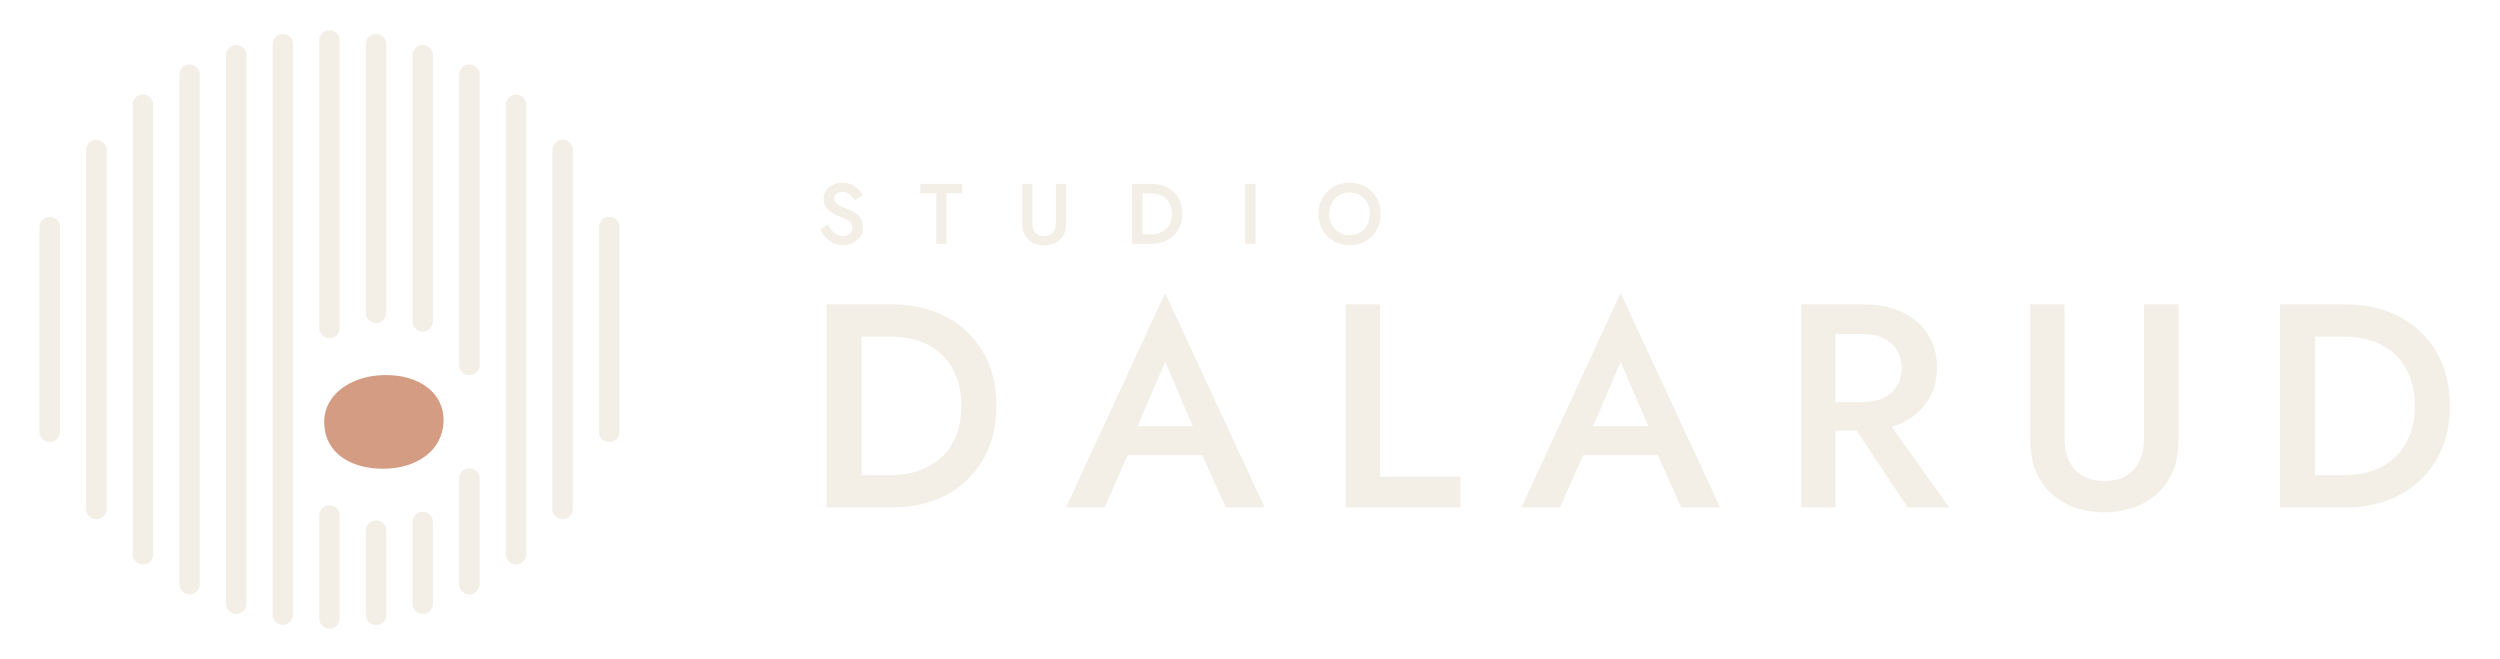
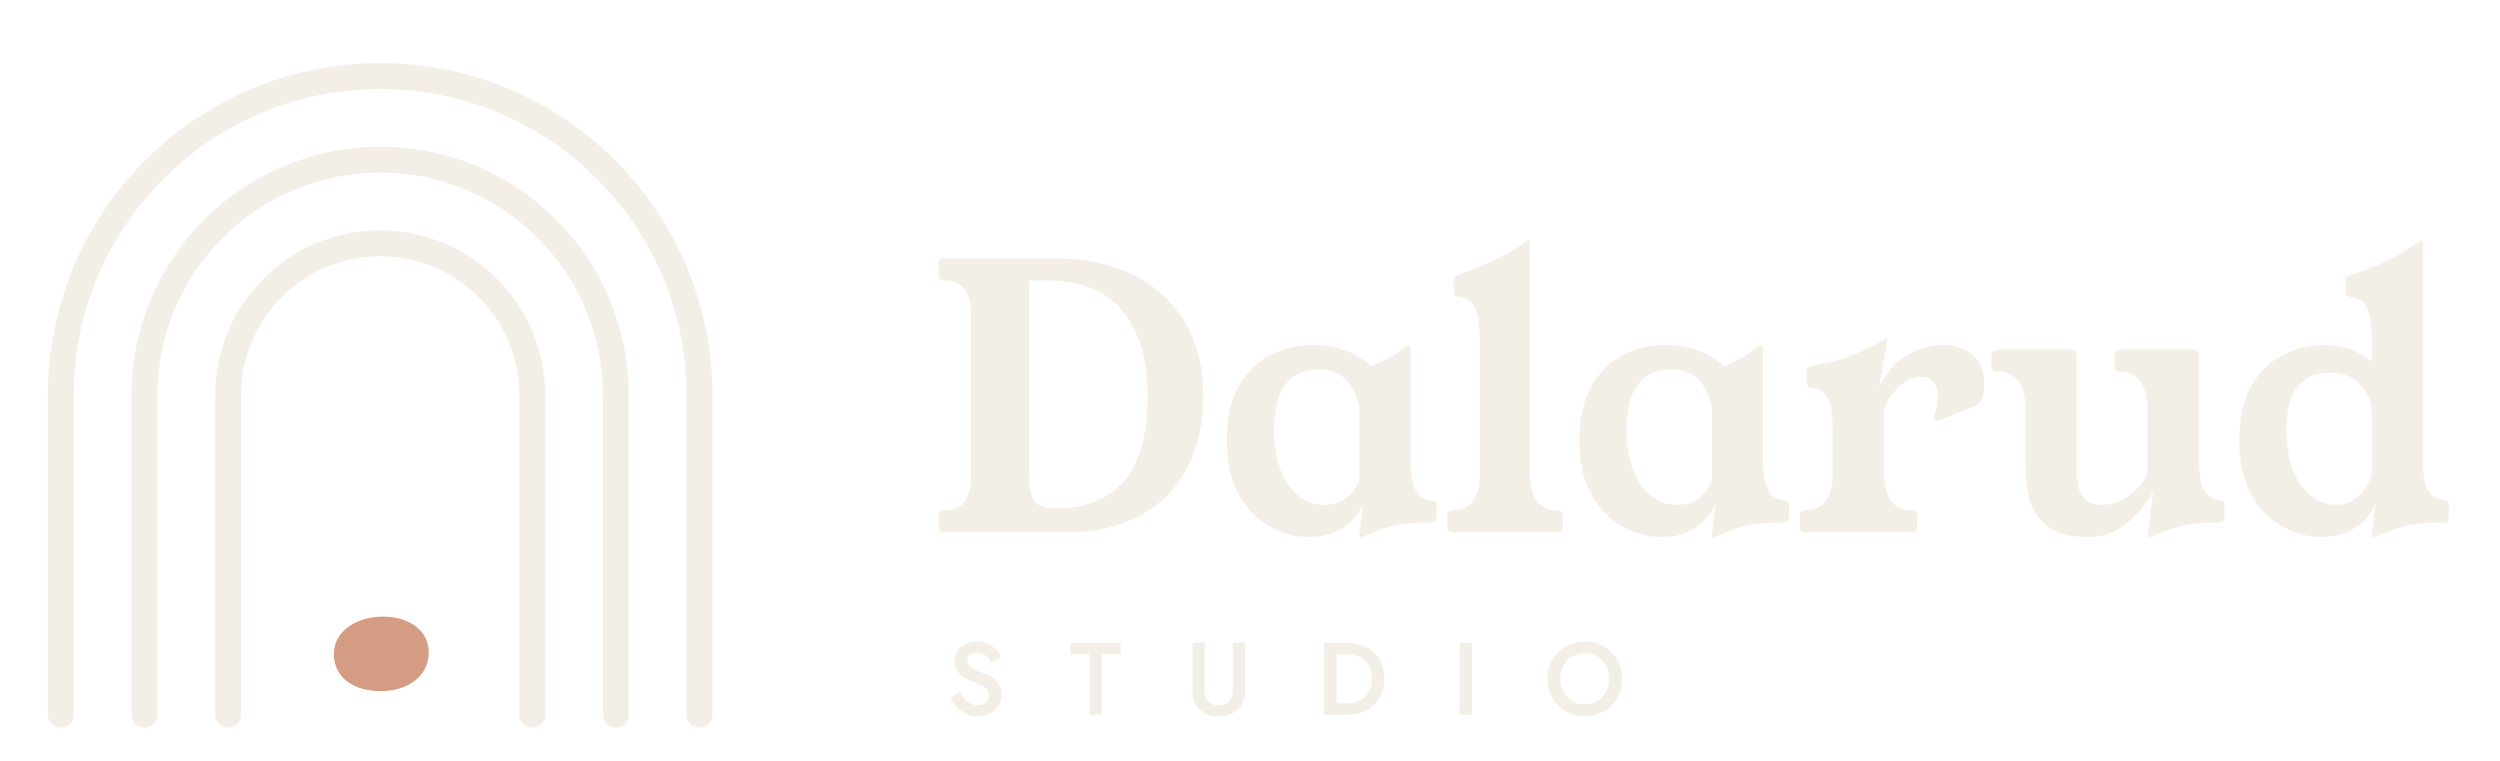
- <svg xmlns="http://www.w3.org/2000/svg" viewBox="0 0 379.4 100.0">
-   <g stroke="#F3EEE6" stroke-width="3.1" stroke-linecap="round">
-     <line x1="7.54" y1="34.46" x2="7.54" y2="65.54" />
-     <line x1="14.62" y1="22.76" x2="14.62" y2="77.24" />
-     <line x1="21.69" y1="15.89" x2="21.69" y2="84.11" />
-     <line x1="28.77" y1="11.34" x2="28.77" y2="88.66" />
-     <line x1="35.85" y1="8.38" x2="35.85" y2="91.62" />
-     <line x1="42.92" y1="6.70" x2="42.92" y2="93.30" />
-     <line x1="50.00" y1="6.15" x2="50.00" y2="49.76" />
-     <line x1="50.00" y1="78.24" x2="50.00" y2="93.85" />
-     <line x1="57.08" y1="6.70" x2="57.08" y2="47.48" />
-     <line x1="57.08" y1="80.52" x2="57.08" y2="93.30" />
-     <line x1="64.15" y1="8.38" x2="64.15" y2="48.77" />
-     <line x1="64.15" y1="79.23" x2="64.15" y2="91.62" />
-     <line x1="71.23" y1="11.34" x2="71.23" y2="55.38" />
-     <line x1="71.23" y1="72.62" x2="71.23" y2="88.66" />
-     <line x1="78.31" y1="15.89" x2="78.31" y2="84.11" />
-     <line x1="85.38" y1="22.76" x2="85.38" y2="77.24" />
-     <line x1="92.46" y1="34.46" x2="92.46" y2="65.54" />
+ <svg xmlns="http://www.w3.org/2000/svg" viewBox="0 0 328.8 100.0">
+   <g fill="none" stroke="#F3EEE6" stroke-width="3.4" stroke-linecap="round">
+     <path d="M8 94V52A42 42 0 0 1 92 52V94" />
+     <path d="M19 94V52A31 31 0 0 1 81 52V94" />
+     <path d="M30 94V52A20 20 0 0 1 70 52V94" />
  </g>
-   <path fill="#D49C82" transform="translate(8 4) scale(.9) translate(5.6 6.7)" d="M40.2 60.6c-.4-5 4.3-8.4 10.1-8.5 6-.1 10.2 3.1 10 7.9-.2 4.9-4.6 7.9-10.2 7.9-5.4 0-9.6-2.6-9.9-7.3Z" />
-   <path fill="#F3EEE6" d="M125.612 34.062 124.468 34.868Q124.767 35.492 125.28 36.025Q125.794 36.558 126.477 36.877Q127.159 37.195 127.952 37.195Q128.537 37.195 129.077 37.007Q129.616 36.818 130.045 36.474Q130.474 36.129 130.727 35.622Q130.981 35.115 130.981 34.478Q130.981 33.88 130.773 33.431Q130.565 32.983 130.233 32.658Q129.902 32.333 129.493 32.112Q129.083 31.891 128.667 31.748Q127.939 31.488 127.484 31.241Q127.029 30.994 126.814 30.715Q126.6 30.435 126.6 30.084Q126.6 29.694 126.899 29.401Q127.198 29.109 127.835 29.109Q128.29 29.109 128.635 29.285Q128.979 29.46 129.239 29.753Q129.499 30.045 129.681 30.383L130.916 29.681Q130.695 29.2 130.279 28.758Q129.863 28.316 129.265 28.024Q128.667 27.731 127.861 27.731Q127.042 27.731 126.398 28.043Q125.755 28.355 125.378 28.907Q125.001 29.46 125.001 30.188Q125.001 30.825 125.248 31.273Q125.495 31.722 125.872 32.028Q126.249 32.333 126.665 32.534Q127.081 32.736 127.419 32.853Q127.991 33.061 128.433 33.276Q128.875 33.49 129.115 33.796Q129.356 34.101 129.356 34.595Q129.356 35.141 128.966 35.479Q128.576 35.817 127.952 35.817Q127.445 35.817 127.022 35.596Q126.6 35.375 126.255 34.985Q125.911 34.595 125.612 34.062ZM139.691 29.317H142.096V37.0H143.63V29.317H146.035V27.9H139.691ZM155.148 27.9V34.01Q155.148 34.764 155.389 35.356Q155.629 35.947 156.071 36.363Q156.513 36.779 157.124 37.0Q157.735 37.221 158.463 37.221Q159.191 37.221 159.802 37.0Q160.413 36.779 160.862 36.363Q161.31 35.947 161.55 35.356Q161.791 34.764 161.791 34.01V27.9H160.244V33.945Q160.244 34.777 159.796 35.297Q159.347 35.817 158.463 35.817Q157.592 35.817 157.137 35.297Q156.682 34.777 156.682 33.945V27.9ZM171.801 27.9V37.0H173.374V27.9ZM174.739 37.0Q176.13 37.0 177.183 36.434Q178.236 35.869 178.828 34.849Q179.419 33.828 179.419 32.45Q179.419 31.072 178.828 30.051Q178.236 29.031 177.183 28.465Q176.13 27.9 174.739 27.9H172.75V29.343H174.7Q175.376 29.343 175.948 29.538Q176.52 29.733 176.942 30.123Q177.365 30.513 177.606 31.098Q177.846 31.683 177.846 32.45Q177.846 33.217 177.606 33.802Q177.365 34.387 176.942 34.77Q176.52 35.154 175.948 35.356Q175.376 35.557 174.7 35.557H172.75V37.0ZM188.974 27.9V37.0H190.534V27.9ZM201.714 32.45Q201.714 31.514 202.117 30.779Q202.52 30.045 203.216 29.629Q203.911 29.213 204.808 29.213Q205.731 29.213 206.426 29.629Q207.122 30.045 207.512 30.779Q207.902 31.514 207.902 32.45Q207.902 33.386 207.505 34.114Q207.109 34.842 206.413 35.264Q205.718 35.687 204.808 35.687Q203.911 35.687 203.216 35.264Q202.52 34.842 202.117 34.114Q201.714 33.386 201.714 32.45ZM200.089 32.45Q200.089 33.464 200.44 34.335Q200.791 35.206 201.428 35.843Q202.065 36.48 202.93 36.837Q203.794 37.195 204.808 37.195Q205.848 37.195 206.706 36.837Q207.564 36.48 208.201 35.843Q208.838 35.206 209.189 34.335Q209.54 33.464 209.54 32.45Q209.54 31.423 209.189 30.565Q208.838 29.707 208.195 29.076Q207.551 28.446 206.693 28.088Q205.835 27.731 204.808 27.731Q203.807 27.731 202.942 28.088Q202.078 28.446 201.435 29.076Q200.791 29.707 200.44 30.565Q200.089 31.423 200.089 32.45Z" />
-   <path fill="#F3EEE6" d="M125.432 46.2V77.0H130.756V46.2ZM135.376 77.0Q140.084 77.0 143.648 75.086Q147.212 73.172 149.214 69.718Q151.216 66.264 151.216 61.6Q151.216 56.936 149.214 53.482Q147.212 50.028 143.648 48.114Q140.084 46.2 135.376 46.2H128.644V51.084H135.244Q137.532 51.084 139.468 51.744Q141.404 52.404 142.834 53.724Q144.264 55.044 145.078 57.024Q145.892 59.004 145.892 61.6Q145.892 64.196 145.078 66.176Q144.264 68.156 142.834 69.454Q141.404 70.752 139.468 71.434Q137.532 72.116 135.244 72.116H128.644V77.0ZM168.772 69.08H185.052L184.084 64.68H169.784ZM176.824 54.912 181.752 66.352 181.84 67.628 186.02 77.0H191.916L176.824 44.484L161.776 77.0H167.628L171.896 67.364L171.984 66.22ZM204.236 46.2V77.0H221.66V72.336H209.428V46.2ZM237.896 69.08H254.176L253.208 64.68H238.908ZM245.948 54.912 250.876 66.352 250.964 67.628 255.144 77.0H261.04L245.948 44.484L230.9 77.0H236.752L241.02 67.364L241.108 66.22ZM279.74 62.304 289.508 77.0H295.8L285.328 62.304ZM273.36 46.2V77.0H278.552V46.2ZM276.44 50.688H282.644Q284.448 50.688 285.768 51.304Q287.088 51.92 287.836 53.064Q288.584 54.208 288.584 55.88Q288.584 57.508 287.836 58.674Q287.088 59.84 285.768 60.434Q284.448 61.028 282.644 61.028H276.44V65.34H282.864Q286.252 65.34 288.716 64.152Q291.18 62.964 292.566 60.808Q293.952 58.652 293.952 55.748Q293.952 52.844 292.566 50.71Q291.18 48.576 288.716 47.388Q286.252 46.2 282.864 46.2H276.44ZM308.12 46.2V66.88Q308.12 69.432 308.934 71.434Q309.748 73.436 311.244 74.844Q312.74 76.252 314.808 77.0Q316.876 77.748 319.34 77.748Q321.804 77.748 323.872 77.0Q325.94 76.252 327.458 74.844Q328.976 73.436 329.79 71.434Q330.604 69.432 330.604 66.88V46.2H325.368V66.66Q325.368 69.476 323.85 71.236Q322.332 72.996 319.34 72.996Q316.392 72.996 314.852 71.236Q313.312 69.476 313.312 66.66V46.2ZM346.004 46.2V77.0H351.328V46.2ZM355.948 77.0Q360.656 77.0 364.22 75.086Q367.784 73.172 369.786 69.718Q371.788 66.264 371.788 61.6Q371.788 56.936 369.786 53.482Q367.784 50.028 364.22 48.114Q360.656 46.2 355.948 46.2H349.216V51.084H355.816Q358.104 51.084 360.04 51.744Q361.976 52.404 363.406 53.724Q364.836 55.044 365.65 57.024Q366.464 59.004 366.464 61.6Q366.464 64.196 365.65 66.176Q364.836 68.156 363.406 69.454Q361.976 70.752 360.04 71.434Q358.104 72.116 355.816 72.116H349.216V77.0Z" />
+   <path fill="#D49C82" transform="translate(50 86) scale(.62)" d="M-9.8 .6c-.4-5 4.3-8.4 10.1-8.5 6-.1 10.2 3.1 10 7.9-.2 4.9-4.6 7.9-10.2 7.9-5.4 0-9.6-2.6-9.9-7.3Z" />
+   <path fill="#F3EEE6" d="M138.944 34.0Q144.704 34.0 149.048 36.16Q153.392 38.32 155.816 42.352Q158.24 46.384 158.24 51.952Q158.24 57.664 156.032 61.72Q153.824 65.776 149.792 67.888Q145.76 70.0 140.288 70.0H124.16Q123.44 70.0 123.44 69.28V67.84Q123.44 67.12 124.16 67.12H124.496Q126.08 67.12 126.896 65.92Q127.712 64.72 127.712 62.56V41.44Q127.712 36.88 124.208 36.88H124.16Q123.44 36.88 123.44 36.16V34.72Q123.44 34.0 124.16 34.0ZM135.344 62.8Q135.344 64.672 135.968 65.776Q136.592 66.88 138.896 66.88Q144.608 66.88 147.776 63.328Q150.944 59.776 150.944 51.952Q150.944 44.992 147.68 40.936Q144.416 36.88 137.6 36.88H135.344ZM185.504 61.12Q185.504 62.848 186.032 64.216Q186.56 65.584 188.336 65.824Q188.912 65.872 188.912 66.448V68.032Q188.912 68.704 188.192 68.704Q185.84 68.704 184.28 68.968Q182.72 69.232 181.592 69.64Q180.464 70.048 179.36 70.528Q179.168 70.624 179.024 70.624H178.88Q178.784 70.624 178.784 70.432Q178.784 70.24 178.88 69.496Q178.976 68.752 179.096 67.816Q179.216 66.88 179.312 66.208Q179.072 66.832 178.28 67.888Q177.488 68.944 175.976 69.784Q174.464 70.624 172.016 70.624Q170.384 70.624 168.536 69.952Q166.688 69.28 165.056 67.792Q163.424 66.304 162.392 63.88Q161.36 61.456 161.36 57.952Q161.36 53.488 162.968 50.728Q164.576 47.968 167.144 46.672Q169.712 45.376 172.592 45.376Q174.944 45.376 176.912 46.096Q178.88 46.816 180.368 48.16Q181.616 47.632 182.504 47.176Q183.392 46.72 184.016 46.24Q184.256 46.048 184.52 45.856Q184.784 45.664 185.12 45.472Q185.264 45.376 185.36 45.376H185.408Q185.504 45.376 185.504 45.472ZM178.784 53.584Q178.64 52.624 178.088 51.448Q177.536 50.272 176.432 49.432Q175.328 48.592 173.456 48.592Q171.152 48.592 169.856 49.72Q168.56 50.848 168.056 52.624Q167.552 54.4 167.552 56.416Q167.552 61.024 169.4 63.712Q171.248 66.4 174.176 66.4Q175.904 66.4 176.888 65.656Q177.872 64.912 178.304 64.144Q178.736 63.376 178.784 63.232ZM204.848 67.12Q205.568 67.12 205.568 67.84V69.28Q205.568 70.0 204.752 70.0H191.168Q190.352 70.0 190.352 69.28V67.84Q190.352 67.12 191.072 67.12H191.168Q192.944 67.12 193.784 65.8Q194.624 64.48 194.624 62.56V44.56Q194.624 43.216 194.456 42.016Q194.288 40.816 193.712 39.976Q193.136 39.136 191.792 38.992Q191.216 38.944 191.216 38.368V36.736Q191.216 36.448 191.408 36.352Q191.6 36.256 191.936 36.112Q195.344 34.864 197.384 33.784Q199.424 32.704 200.768 31.696Q200.864 31.6 200.96 31.6H201.104Q201.2 31.6 201.2 31.696V62.512Q201.2 64.432 202.064 65.776Q202.928 67.12 204.704 67.12ZM231.872 61.12Q231.872 62.848 232.4 64.216Q232.928 65.584 234.704 65.824Q235.28 65.872 235.28 66.448V68.032Q235.28 68.704 234.56 68.704Q232.208 68.704 230.648 68.968Q229.088 69.232 227.96 69.64Q226.832 70.048 225.728 70.528Q225.536 70.624 225.392 70.624H225.248Q225.152 70.624 225.152 70.432Q225.152 70.24 225.248 69.496Q225.344 68.752 225.464 67.816Q225.584 66.88 225.68 66.208Q225.44 66.832 224.648 67.888Q223.856 68.944 222.344 69.784Q220.832 70.624 218.384 70.624Q216.752 70.624 214.904 69.952Q213.056 69.28 211.424 67.792Q209.792 66.304 208.76 63.88Q207.728 61.456 207.728 57.952Q207.728 53.488 209.336 50.728Q210.944 47.968 213.512 46.672Q216.08 45.376 218.96 45.376Q221.312 45.376 223.28 46.096Q225.248 46.816 226.736 48.16Q227.984 47.632 228.872 47.176Q229.76 46.72 230.384 46.24Q230.624 46.048 230.888 45.856Q231.152 45.664 231.488 45.472Q231.632 45.376 231.728 45.376H231.776Q231.872 45.376 231.872 45.472ZM225.152 53.584Q225.008 52.624 224.456 51.448Q223.904 50.272 222.8 49.432Q221.696 48.592 219.824 48.592Q217.52 48.592 216.224 49.72Q214.928 50.848 214.424 52.624Q213.92 54.4 213.92 56.416Q213.92 61.024 215.768 63.712Q217.616 66.4 220.544 66.4Q222.272 66.4 223.256 65.656Q224.24 64.912 224.672 64.144Q225.104 63.376 225.152 63.232ZM247.088 51.04Q248.384 48.256 250.688 46.816Q252.992 45.376 255.536 45.376Q257.792 45.376 259.376 46.624Q260.96 47.872 260.96 50.32Q260.96 51.376 260.768 52.192Q260.576 53.008 259.712 53.392L255.2 55.216Q254.912 55.312 254.768 55.312Q254.336 55.312 254.336 54.88Q254.336 54.736 254.432 54.448Q254.72 53.776 254.792 53.152Q254.864 52.528 254.864 52.048Q254.864 50.752 254.216 50.152Q253.568 49.552 252.608 49.552Q251.504 49.552 250.544 50.224Q249.584 50.896 248.864 51.856Q248.144 52.816 247.808 53.728V62.56Q247.808 64.48 248.672 65.8Q249.536 67.12 251.312 67.12H251.408Q252.128 67.12 252.128 67.84V69.28Q252.128 70.0 251.408 70.0H237.44Q236.72 70.0 236.72 69.28V67.84Q236.72 67.12 237.44 67.12H237.536Q239.312 67.12 240.176 65.8Q241.04 64.48 241.04 62.56V56.512Q241.04 55.216 240.872 54.016Q240.704 52.816 240.128 51.976Q239.552 51.136 238.208 50.992Q237.632 50.944 237.632 50.368V48.736Q237.632 48.256 238.352 48.112Q241.76 47.584 244.328 46.432Q246.896 45.28 247.808 44.608Q247.952 44.512 248.048 44.512H248.144Q248.24 44.512 248.24 44.608Q248.24 44.656 248.12 45.328Q248.0 46.0 247.832 47.032Q247.664 48.064 247.448 49.144Q247.232 50.224 247.088 51.04ZM289.184 60.304Q289.184 61.552 289.352 62.776Q289.52 64.0 290.12 64.84Q290.72 65.68 292.016 65.824Q292.4 65.872 292.472 66.04Q292.544 66.208 292.544 66.448V68.032Q292.544 68.704 291.872 68.704Q289.52 68.704 287.96 68.968Q286.4 69.232 285.272 69.64Q284.144 70.048 283.04 70.528Q282.848 70.624 282.656 70.624H282.56Q282.464 70.624 282.464 70.48Q282.464 70.336 282.632 69.016Q282.8 67.696 283.232 64.432Q282.56 65.776 281.36 67.216Q280.16 68.656 278.456 69.64Q276.752 70.624 274.544 70.624Q271.952 70.624 270.344 69.832Q268.736 69.04 267.872 67.72Q267.008 66.4 266.696 64.744Q266.384 63.088 266.384 61.36V53.44Q266.384 51.472 265.496 50.176Q264.608 48.88 262.832 48.88H262.64Q261.92 48.88 261.92 48.16V46.72Q261.92 46.0 262.64 46.0H272.384Q273.104 46.0 273.104 46.72V61.648Q273.104 62.944 273.344 64.024Q273.584 65.104 274.328 65.752Q275.072 66.4 276.56 66.4Q277.76 66.4 278.96 65.8Q280.16 65.2 281.096 64.264Q282.032 63.328 282.416 62.32V53.44Q282.416 51.472 281.528 50.176Q280.64 48.88 278.912 48.88H278.816Q278.096 48.88 278.096 48.16V46.72Q278.096 46.0 278.816 46.0H288.464Q289.184 46.0 289.184 46.72ZM318.656 61.12Q318.656 62.848 319.184 64.216Q319.712 65.584 321.488 65.824Q322.064 65.872 322.064 66.448V68.032Q322.064 68.704 321.344 68.704Q318.992 68.704 317.432 68.968Q315.872 69.232 314.744 69.64Q313.616 70.048 312.512 70.528Q312.32 70.624 312.176 70.624H312.08Q311.936 70.624 311.936 70.48Q312.032 69.376 312.152 68.32Q312.272 67.264 312.464 66.208Q312.224 66.832 311.432 67.888Q310.64 68.944 309.128 69.784Q307.616 70.624 305.168 70.624Q303.536 70.624 301.688 69.952Q299.84 69.28 298.208 67.792Q296.576 66.304 295.544 63.88Q294.512 61.456 294.512 57.952Q294.512 53.488 296.12 50.728Q297.728 47.968 300.296 46.672Q302.864 45.376 305.744 45.376Q309.392 45.376 311.936 47.632V44.56Q311.936 43.264 311.768 42.064Q311.6 40.864 311.024 40.024Q310.448 39.184 309.104 39.04Q308.528 38.992 308.528 38.416V36.784Q308.528 36.496 308.72 36.376Q308.912 36.256 309.248 36.16Q313.04 34.912 315.176 33.664Q317.312 32.416 318.272 31.696Q318.416 31.6 318.512 31.6H318.56Q318.656 31.6 318.656 31.696ZM311.936 54.448Q311.936 52.192 310.472 50.608Q309.008 49.024 306.608 49.024Q304.304 49.024 303.008 50.032Q301.712 51.04 301.208 52.72Q300.704 54.4 300.704 56.416Q300.704 61.024 302.552 63.712Q304.4 66.4 307.328 66.4Q308.624 66.4 309.584 65.752Q310.544 65.104 311.144 64.144Q311.744 63.184 311.936 62.32Z" />
+   <path fill="#F3EEE6" d="M126.174 90.949 124.986 91.786Q125.296 92.434 125.83 92.987Q126.363 93.541 127.072 93.872Q127.781 94.203 128.604 94.203Q129.212 94.203 129.772 94.007Q130.332 93.811 130.778 93.453Q131.223 93.096 131.486 92.569Q131.75 92.043 131.75 91.381Q131.75 90.76 131.534 90.294Q131.317 89.829 130.973 89.491Q130.629 89.153 130.204 88.924Q129.779 88.695 129.346 88.546Q128.59 88.276 128.118 88.019Q127.645 87.763 127.423 87.473Q127.2 87.183 127.2 86.818Q127.2 86.413 127.511 86.109Q127.821 85.805 128.482 85.805Q128.955 85.805 129.313 85.988Q129.671 86.17 129.94 86.474Q130.21 86.778 130.399 87.129L131.682 86.4Q131.452 85.9 131.02 85.441Q130.589 84.982 129.968 84.678Q129.346 84.374 128.51 84.374Q127.659 84.374 126.991 84.698Q126.323 85.023 125.931 85.596Q125.54 86.17 125.54 86.926Q125.54 87.588 125.796 88.053Q126.052 88.519 126.444 88.836Q126.835 89.153 127.267 89.363Q127.7 89.572 128.05 89.694Q128.644 89.909 129.103 90.132Q129.562 90.355 129.812 90.672Q130.062 90.99 130.062 91.502Q130.062 92.07 129.657 92.421Q129.252 92.772 128.604 92.772Q128.077 92.772 127.639 92.542Q127.2 92.312 126.842 91.907Q126.484 91.502 126.174 90.949ZM140.794 86.022H143.292V94.0H144.885V86.022H147.382V84.55H140.794ZM156.846 84.55V90.895Q156.846 91.678 157.096 92.292Q157.346 92.906 157.805 93.338Q158.263 93.77 158.898 94.0Q159.532 94.23 160.288 94.23Q161.044 94.23 161.679 94.0Q162.314 93.77 162.779 93.338Q163.245 92.906 163.495 92.292Q163.745 91.678 163.745 90.895V84.55H162.138V90.828Q162.138 91.692 161.672 92.232Q161.207 92.772 160.288 92.772Q159.384 92.772 158.911 92.232Q158.439 91.692 158.439 90.828V84.55ZM174.139 84.55V94.0H175.773V84.55ZM177.191 94.0Q178.635 94.0 179.728 93.413Q180.822 92.826 181.436 91.766Q182.05 90.706 182.05 89.275Q182.05 87.844 181.436 86.784Q180.822 85.725 179.728 85.137Q178.635 84.55 177.191 84.55H175.125V86.049H177.15Q177.852 86.049 178.446 86.251Q179.04 86.454 179.479 86.858Q179.917 87.263 180.167 87.871Q180.417 88.478 180.417 89.275Q180.417 90.072 180.167 90.679Q179.917 91.287 179.479 91.685Q179.04 92.083 178.446 92.292Q177.852 92.501 177.15 92.501H175.125V94.0ZM191.973 84.55V94.0H193.593V84.55ZM205.203 89.275Q205.203 88.303 205.621 87.54Q206.04 86.778 206.762 86.346Q207.484 85.913 208.416 85.913Q209.375 85.913 210.097 86.346Q210.819 86.778 211.224 87.54Q211.629 88.303 211.629 89.275Q211.629 90.247 211.217 91.003Q210.805 91.759 210.083 92.198Q209.361 92.636 208.416 92.636Q207.484 92.636 206.762 92.198Q206.04 91.759 205.621 91.003Q205.203 90.247 205.203 89.275ZM203.516 89.275Q203.516 90.328 203.88 91.233Q204.244 92.137 204.906 92.798Q205.567 93.46 206.465 93.831Q207.363 94.203 208.416 94.203Q209.496 94.203 210.387 93.831Q211.278 93.46 211.94 92.798Q212.601 92.137 212.965 91.233Q213.33 90.328 213.33 89.275Q213.33 88.209 212.965 87.317Q212.601 86.427 211.933 85.772Q211.264 85.117 210.373 84.746Q209.482 84.374 208.416 84.374Q207.376 84.374 206.479 84.746Q205.581 85.117 204.913 85.772Q204.244 86.427 203.88 87.317Q203.516 88.209 203.516 89.275Z" />
</svg>
